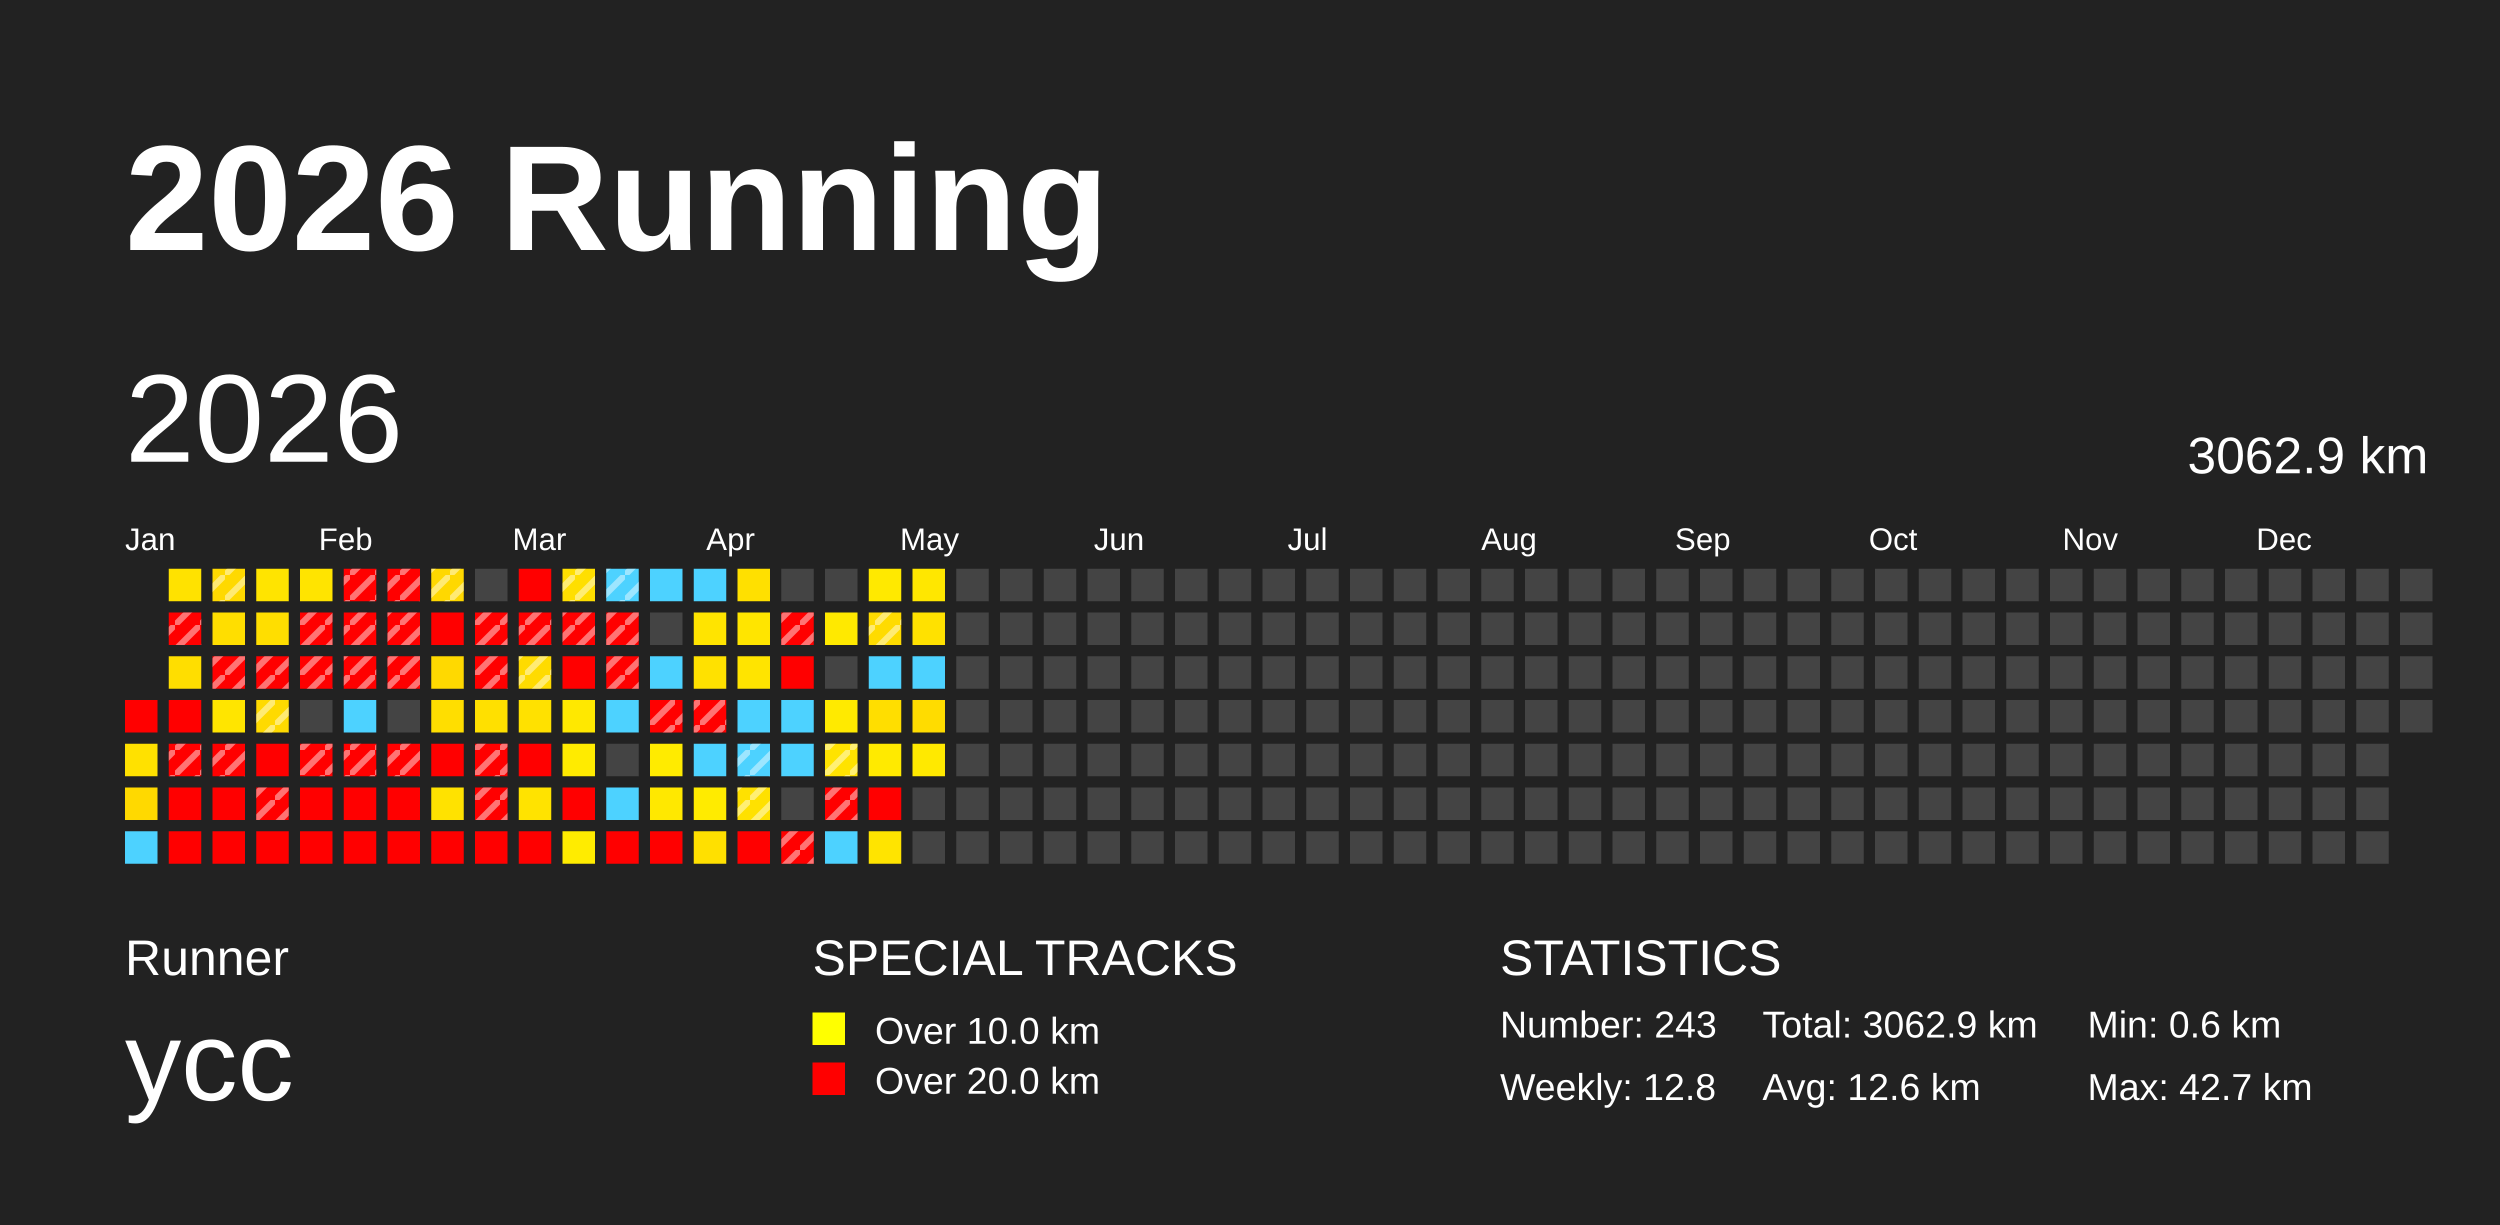
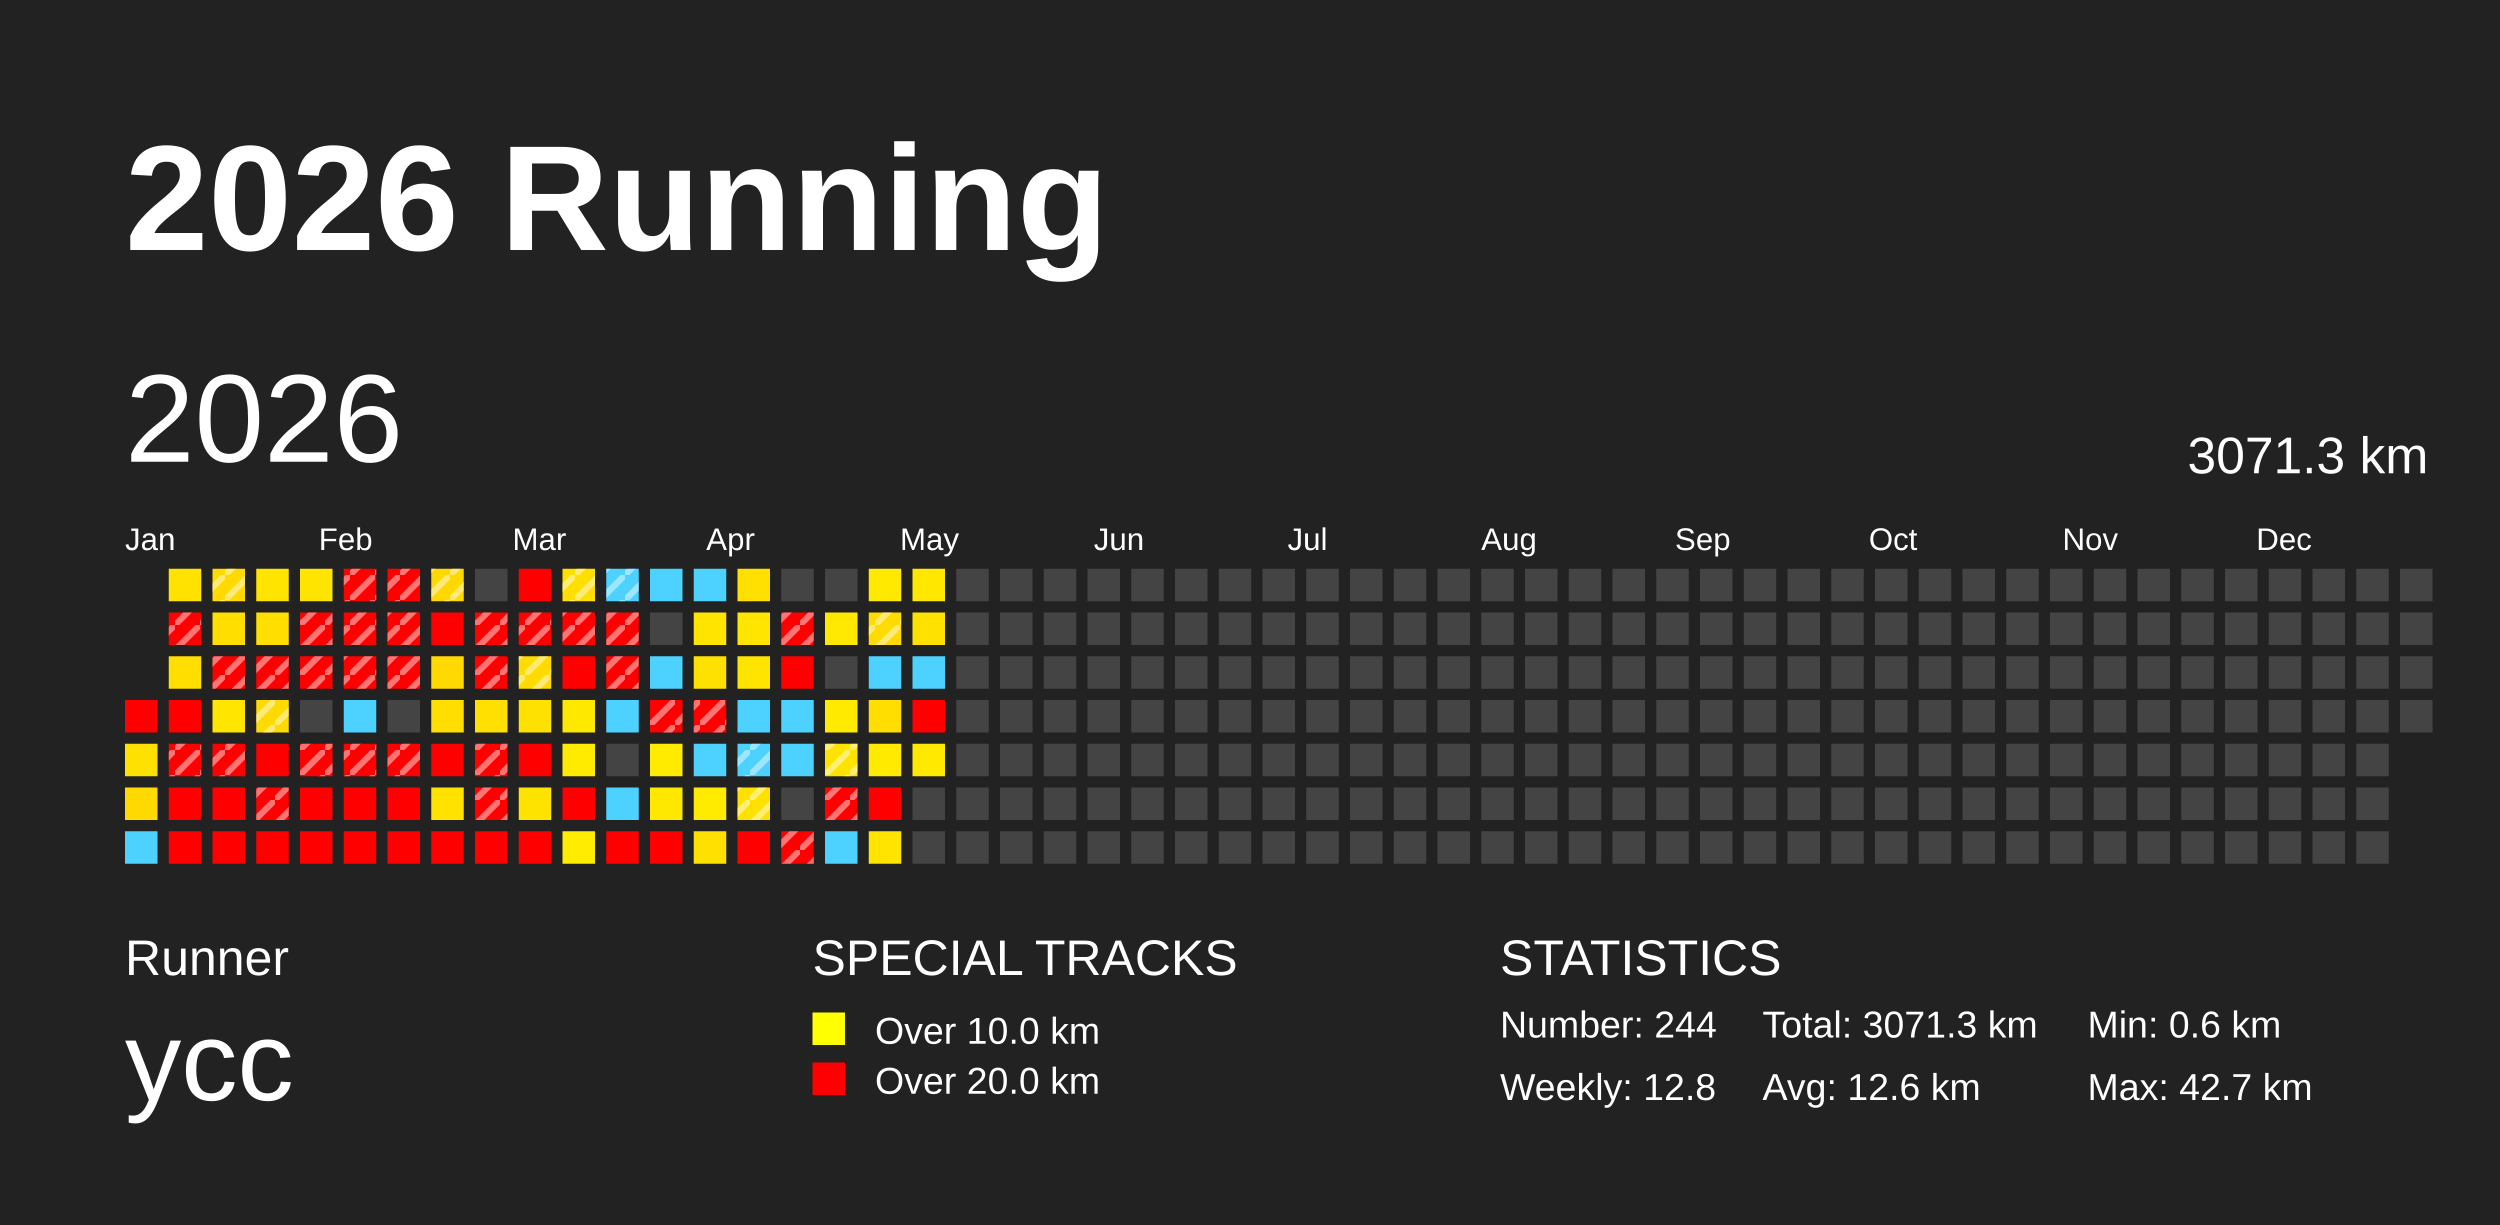
<svg xmlns="http://www.w3.org/2000/svg" baseProfile="full" height="98mm" version="1.1" viewBox="0,0,200,98" width="200mm">
  <defs>
    <pattern height="2" id="indoor-stripe" patternUnits="userSpaceOnUse" width="2">
      <line stroke="white" stroke-opacity="0.45" stroke-width="0.5" x1="0" x2="2" y1="2" y2="0" />
    </pattern>
  </defs>
  <rect fill="#222222" height="98" width="200" x="0" y="0" />
  <text fill="#FFFFFF" style="font-size:12px; font-family:Arial; font-weight:bold;" x="10" y="20">2026 Running</text>
  <text fill="#FFFFFF" style="font-size:4px; font-family:Arial" x="10" y="78">Runner</text>
  <text fill="#FFFFFF" style="font-size:9px; font-family:Arial" x="10" y="88">ycc</text>
  <text fill="#FFFFFF" style="font-size:4px; font-family:Arial" x="65" y="78">SPECIAL TRACKS</text>
  <rect fill="yellow" height="2.6" width="2.6" x="65" y="81" />
  <text fill="#FFFFFF" style="font-size:3px; font-family:Arial" x="70" y="83.5">Over 10.0 km</text>
  <rect fill="red" height="2.6" width="2.6" x="65" y="85" />
  <text fill="#FFFFFF" style="font-size:3px; font-family:Arial" x="70" y="87.5">Over 20.0 km</text>
  <text fill="#FFFFFF" style="font-size:4px; font-family:Arial" x="120" y="78">STATISTICS</text>
-   <text fill="#FFFFFF" style="font-size:3px; font-family:Arial" x="120" y="83">Number: 243</text>
+   <text fill="#FFFFFF" style="font-size:3px; font-family:Arial" x="120" y="83">Number: 244</text>
  <text fill="#FFFFFF" style="font-size:3px; font-family:Arial" x="120" y="88">Weekly: 12.8</text>
-   <text fill="#FFFFFF" style="font-size:3px; font-family:Arial" x="141" y="83">Total: 3062.9 km</text>
+   <text fill="#FFFFFF" style="font-size:3px; font-family:Arial" x="141" y="83">Total: 3071.3 km</text>
  <text fill="#FFFFFF" style="font-size:3px; font-family:Arial" x="141" y="88">Avg: 12.6 km</text>
  <text fill="#FFFFFF" style="font-size:3px; font-family:Arial" x="167" y="83">Min: 0.6 km</text>
  <text fill="#FFFFFF" style="font-size:3px; font-family:Arial" x="167" y="88">Max: 42.7 km</text>
  <text dominant-baseline="hanging" fill="#FFFFFF" style="font-size:10.0px; font-family:Arial;" x="10" y="30">2026</text>
-   <text dominant-baseline="hanging" fill="#FFFFFF" style="font-size:4.125px; font-family:Arial;" x="175" y="35">3062.9 km</text>
+   <text dominant-baseline="hanging" fill="#FFFFFF" style="font-size:4.125px; font-family:Arial;" x="175" y="35">3071.3 km</text>
  <text fill="#FFFFFF" style="font-size:2.5px; font-family:Arial" x="10.0" y="44">Jan</text>
  <text fill="#FFFFFF" style="font-size:2.5px; font-family:Arial" x="25.5" y="44">Feb</text>
  <text fill="#FFFFFF" style="font-size:2.5px; font-family:Arial" x="41.0" y="44">Mar</text>
  <text fill="#FFFFFF" style="font-size:2.5px; font-family:Arial" x="56.5" y="44">Apr</text>
  <text fill="#FFFFFF" style="font-size:2.5px; font-family:Arial" x="72.0" y="44">May</text>
  <text fill="#FFFFFF" style="font-size:2.5px; font-family:Arial" x="87.5" y="44">Jun</text>
  <text fill="#FFFFFF" style="font-size:2.5px; font-family:Arial" x="103.0" y="44">Jul</text>
  <text fill="#FFFFFF" style="font-size:2.5px; font-family:Arial" x="118.5" y="44">Aug</text>
  <text fill="#FFFFFF" style="font-size:2.5px; font-family:Arial" x="134.0" y="44">Sep</text>
  <text fill="#FFFFFF" style="font-size:2.5px; font-family:Arial" x="149.5" y="44">Oct</text>
  <text fill="#FFFFFF" style="font-size:2.5px; font-family:Arial" x="165.0" y="44">Nov</text>
  <text fill="#FFFFFF" style="font-size:2.5px; font-family:Arial" x="180.5" y="44">Dec</text>
  <rect fill="red" height="2.6" width="2.6" x="10.0" y="56.0" />
  <rect fill="#ffe100" height="2.6" width="2.6" x="10.0" y="59.5" />
  <rect fill="#ffd900" height="2.6" width="2.6" x="10.0" y="63.0" />
  <rect fill="#4dd2ff" height="2.6" width="2.6" x="10.0" y="66.5" />
  <rect fill="#ffe200" height="2.6" width="2.6" x="13.5" y="45.5" />
  <rect fill="red" height="2.6" width="2.6" x="13.5" y="49.0" />
  <rect fill="url(#indoor-stripe)" height="2.6" width="2.6" x="13.5" y="49.0" />
  <rect fill="#ffde00" height="2.6" width="2.6" x="13.5" y="52.5" />
  <rect fill="red" height="2.6" width="2.6" x="13.5" y="56.0" />
  <rect fill="red" height="2.6" width="2.6" x="13.5" y="59.5" />
  <rect fill="url(#indoor-stripe)" height="2.6" width="2.6" x="13.5" y="59.5" />
  <rect fill="red" height="2.6" width="2.6" x="13.5" y="63.0" />
  <rect fill="red" height="2.6" width="2.6" x="13.5" y="66.5" />
  <rect fill="#ffd900" height="2.6" width="2.6" x="17.0" y="45.5" />
  <rect fill="url(#indoor-stripe)" height="2.6" width="2.6" x="17.0" y="45.5" />
  <rect fill="#ffde00" height="2.6" width="2.6" x="17.0" y="49.0" />
  <rect fill="red" height="2.6" width="2.6" x="17.0" y="52.5" />
  <rect fill="url(#indoor-stripe)" height="2.6" width="2.6" x="17.0" y="52.5" />
  <rect fill="#ffe500" height="2.6" width="2.6" x="17.0" y="56.0" />
  <rect fill="red" height="2.6" width="2.6" x="17.0" y="59.5" />
  <rect fill="url(#indoor-stripe)" height="2.6" width="2.6" x="17.0" y="59.5" />
  <rect fill="red" height="2.6" width="2.6" x="17.0" y="63.0" />
  <rect fill="red" height="2.6" width="2.6" x="17.0" y="66.5" />
  <rect fill="#ffe400" height="2.6" width="2.6" x="20.5" y="45.5" />
  <rect fill="#ffde00" height="2.6" width="2.6" x="20.5" y="49.0" />
  <rect fill="red" height="2.6" width="2.6" x="20.5" y="52.5" />
  <rect fill="url(#indoor-stripe)" height="2.6" width="2.6" x="20.5" y="52.5" />
  <rect fill="#ffda00" height="2.6" width="2.6" x="20.5" y="56.0" />
  <rect fill="url(#indoor-stripe)" height="2.6" width="2.6" x="20.5" y="56.0" />
  <rect fill="red" height="2.6" width="2.6" x="20.5" y="59.5" />
  <rect fill="red" height="2.6" width="2.6" x="20.5" y="63.0" />
  <rect fill="url(#indoor-stripe)" height="2.6" width="2.6" x="20.5" y="63.0" />
  <rect fill="red" height="2.6" width="2.6" x="20.5" y="66.5" />
  <rect fill="#ffe400" height="2.6" width="2.6" x="24.0" y="45.5" />
  <rect fill="red" height="2.6" width="2.6" x="24.0" y="49.0" />
  <rect fill="url(#indoor-stripe)" height="2.6" width="2.6" x="24.0" y="49.0" />
  <rect fill="red" height="2.6" width="2.6" x="24.0" y="52.5" />
  <rect fill="url(#indoor-stripe)" height="2.6" width="2.6" x="24.0" y="52.5" />
  <rect fill="#444444" height="2.6" width="2.6" x="24.0" y="56.0" />
  <rect fill="red" height="2.6" width="2.6" x="24.0" y="59.5" />
  <rect fill="url(#indoor-stripe)" height="2.6" width="2.6" x="24.0" y="59.5" />
  <rect fill="red" height="2.6" width="2.6" x="24.0" y="63.0" />
  <rect fill="red" height="2.6" width="2.6" x="24.0" y="66.5" />
  <rect fill="red" height="2.6" width="2.6" x="27.5" y="45.5" />
  <rect fill="url(#indoor-stripe)" height="2.6" width="2.6" x="27.5" y="45.5" />
  <rect fill="red" height="2.6" width="2.6" x="27.5" y="49.0" />
  <rect fill="url(#indoor-stripe)" height="2.6" width="2.6" x="27.5" y="49.0" />
  <rect fill="red" height="2.6" width="2.6" x="27.5" y="52.5" />
  <rect fill="url(#indoor-stripe)" height="2.6" width="2.6" x="27.5" y="52.5" />
  <rect fill="#4dd2ff" height="2.6" width="2.6" x="27.5" y="56.0" />
  <rect fill="red" height="2.6" width="2.6" x="27.5" y="59.5" />
  <rect fill="url(#indoor-stripe)" height="2.6" width="2.6" x="27.5" y="59.5" />
  <rect fill="red" height="2.6" width="2.6" x="27.5" y="63.0" />
  <rect fill="red" height="2.6" width="2.6" x="27.5" y="66.5" />
  <rect fill="red" height="2.6" width="2.6" x="31.0" y="45.5" />
  <rect fill="url(#indoor-stripe)" height="2.6" width="2.6" x="31.0" y="45.5" />
  <rect fill="red" height="2.6" width="2.6" x="31.0" y="49.0" />
  <rect fill="url(#indoor-stripe)" height="2.6" width="2.6" x="31.0" y="49.0" />
  <rect fill="red" height="2.6" width="2.6" x="31.0" y="52.5" />
  <rect fill="url(#indoor-stripe)" height="2.6" width="2.6" x="31.0" y="52.5" />
  <rect fill="#444444" height="2.6" width="2.6" x="31.0" y="56.0" />
  <rect fill="red" height="2.6" width="2.6" x="31.0" y="59.5" />
  <rect fill="url(#indoor-stripe)" height="2.6" width="2.6" x="31.0" y="59.5" />
  <rect fill="red" height="2.6" width="2.6" x="31.0" y="63.0" />
  <rect fill="red" height="2.6" width="2.6" x="31.0" y="66.5" />
  <rect fill="#ffd800" height="2.6" width="2.6" x="34.5" y="45.5" />
  <rect fill="url(#indoor-stripe)" height="2.6" width="2.6" x="34.5" y="45.5" />
  <rect fill="red" height="2.6" width="2.6" x="34.5" y="49.0" />
  <rect fill="#ffd900" height="2.6" width="2.6" x="34.5" y="52.5" />
  <rect fill="#ffde00" height="2.6" width="2.6" x="34.5" y="56.0" />
  <rect fill="red" height="2.6" width="2.6" x="34.5" y="59.5" />
  <rect fill="#ffe200" height="2.6" width="2.6" x="34.5" y="63.0" />
  <rect fill="red" height="2.6" width="2.6" x="34.5" y="66.5" />
  <rect fill="#444444" height="2.6" width="2.6" x="38.0" y="45.5" />
  <rect fill="red" height="2.6" width="2.6" x="38.0" y="49.0" />
  <rect fill="url(#indoor-stripe)" height="2.6" width="2.6" x="38.0" y="49.0" />
  <rect fill="red" height="2.6" width="2.6" x="38.0" y="52.5" />
  <rect fill="url(#indoor-stripe)" height="2.6" width="2.6" x="38.0" y="52.5" />
  <rect fill="#ffe000" height="2.6" width="2.6" x="38.0" y="56.0" />
  <rect fill="red" height="2.6" width="2.6" x="38.0" y="59.5" />
  <rect fill="url(#indoor-stripe)" height="2.6" width="2.6" x="38.0" y="59.5" />
  <rect fill="red" height="2.6" width="2.6" x="38.0" y="63.0" />
  <rect fill="url(#indoor-stripe)" height="2.6" width="2.6" x="38.0" y="63.0" />
  <rect fill="red" height="2.6" width="2.6" x="38.0" y="66.5" />
  <rect fill="red" height="2.6" width="2.6" x="41.5" y="45.5" />
  <rect fill="red" height="2.6" width="2.6" x="41.5" y="49.0" />
  <rect fill="url(#indoor-stripe)" height="2.6" width="2.6" x="41.5" y="49.0" />
  <rect fill="#ffdb00" height="2.6" width="2.6" x="41.5" y="52.5" />
  <rect fill="url(#indoor-stripe)" height="2.6" width="2.6" x="41.5" y="52.5" />
  <rect fill="#ffe100" height="2.6" width="2.6" x="41.5" y="56.0" />
  <rect fill="red" height="2.6" width="2.6" x="41.5" y="59.5" />
  <rect fill="#ffe300" height="2.6" width="2.6" x="41.5" y="63.0" />
  <rect fill="red" height="2.6" width="2.6" x="41.5" y="66.5" />
  <rect fill="#ffdf00" height="2.6" width="2.6" x="45.0" y="45.5" />
  <rect fill="url(#indoor-stripe)" height="2.6" width="2.6" x="45.0" y="45.5" />
  <rect fill="red" height="2.6" width="2.6" x="45.0" y="49.0" />
  <rect fill="url(#indoor-stripe)" height="2.6" width="2.6" x="45.0" y="49.0" />
  <rect fill="red" height="2.6" width="2.6" x="45.0" y="52.5" />
  <rect fill="#ffe800" height="2.6" width="2.6" x="45.0" y="56.0" />
  <rect fill="#ffeb00" height="2.6" width="2.6" x="45.0" y="59.5" />
  <rect fill="red" height="2.6" width="2.6" x="45.0" y="63.0" />
  <rect fill="#ffec00" height="2.6" width="2.6" x="45.0" y="66.5" />
  <rect fill="#4dd2ff" height="2.6" width="2.6" x="48.5" y="45.5" />
  <rect fill="url(#indoor-stripe)" height="2.6" width="2.6" x="48.5" y="45.5" />
  <rect fill="red" height="2.6" width="2.6" x="48.5" y="49.0" />
  <rect fill="url(#indoor-stripe)" height="2.6" width="2.6" x="48.5" y="49.0" />
  <rect fill="red" height="2.6" width="2.6" x="48.5" y="52.5" />
  <rect fill="url(#indoor-stripe)" height="2.6" width="2.6" x="48.5" y="52.5" />
  <rect fill="#4dd2ff" height="2.6" width="2.6" x="48.5" y="56.0" />
  <rect fill="#444444" height="2.6" width="2.6" x="48.5" y="59.5" />
  <rect fill="#4dd2ff" height="2.6" width="2.6" x="48.5" y="63.0" />
  <rect fill="red" height="2.6" width="2.6" x="48.5" y="66.5" />
  <rect fill="#4dd2ff" height="2.6" width="2.6" x="52.0" y="45.5" />
  <rect fill="#444444" height="2.6" width="2.6" x="52.0" y="49.0" />
  <rect fill="#4dd2ff" height="2.6" width="2.6" x="52.0" y="52.5" />
  <rect fill="red" height="2.6" width="2.6" x="52.0" y="56.0" />
  <rect fill="url(#indoor-stripe)" height="2.6" width="2.6" x="52.0" y="56.0" />
  <rect fill="#ffeb00" height="2.6" width="2.6" x="52.0" y="59.5" />
  <rect fill="#ffe800" height="2.6" width="2.6" x="52.0" y="63.0" />
  <rect fill="red" height="2.6" width="2.6" x="52.0" y="66.5" />
  <rect fill="#4dd2ff" height="2.6" width="2.6" x="55.5" y="45.5" />
  <rect fill="#ffe400" height="2.6" width="2.6" x="55.5" y="49.0" />
  <rect fill="#ffe100" height="2.6" width="2.6" x="55.5" y="52.5" />
  <rect fill="red" height="2.6" width="2.6" x="55.5" y="56.0" />
  <rect fill="url(#indoor-stripe)" height="2.6" width="2.6" x="55.5" y="56.0" />
  <rect fill="#4dd2ff" height="2.6" width="2.6" x="55.5" y="59.5" />
  <rect fill="#ffeb00" height="2.6" width="2.6" x="55.5" y="63.0" />
  <rect fill="#ffe000" height="2.6" width="2.6" x="55.5" y="66.5" />
  <rect fill="#ffe000" height="2.6" width="2.6" x="59.0" y="45.5" />
  <rect fill="#ffe500" height="2.6" width="2.6" x="59.0" y="49.0" />
  <rect fill="#ffe400" height="2.6" width="2.6" x="59.0" y="52.5" />
  <rect fill="#4dd2ff" height="2.6" width="2.6" x="59.0" y="56.0" />
  <rect fill="#4dd2ff" height="2.6" width="2.6" x="59.0" y="59.5" />
  <rect fill="url(#indoor-stripe)" height="2.6" width="2.6" x="59.0" y="59.5" />
  <rect fill="#ffe100" height="2.6" width="2.6" x="59.0" y="63.0" />
  <rect fill="url(#indoor-stripe)" height="2.6" width="2.6" x="59.0" y="63.0" />
  <rect fill="red" height="2.6" width="2.6" x="59.0" y="66.5" />
  <rect fill="#444444" height="2.6" width="2.6" x="62.5" y="45.5" />
  <rect fill="red" height="2.6" width="2.6" x="62.5" y="49.0" />
  <rect fill="url(#indoor-stripe)" height="2.6" width="2.6" x="62.5" y="49.0" />
  <rect fill="red" height="2.6" width="2.6" x="62.5" y="52.5" />
  <rect fill="#4dd2ff" height="2.6" width="2.6" x="62.5" y="56.0" />
  <rect fill="#4dd2ff" height="2.6" width="2.6" x="62.5" y="59.5" />
  <rect fill="#444444" height="2.6" width="2.6" x="62.5" y="63.0" />
  <rect fill="red" height="2.6" width="2.6" x="62.5" y="66.5" />
  <rect fill="url(#indoor-stripe)" height="2.6" width="2.6" x="62.5" y="66.5" />
  <rect fill="#444444" height="2.6" width="2.6" x="66.0" y="45.5" />
  <rect fill="#ffe900" height="2.6" width="2.6" x="66.0" y="49.0" />
  <rect fill="#444444" height="2.6" width="2.6" x="66.0" y="52.5" />
  <rect fill="#ffea00" height="2.6" width="2.6" x="66.0" y="56.0" />
  <rect fill="#ffe300" height="2.6" width="2.6" x="66.0" y="59.5" />
  <rect fill="url(#indoor-stripe)" height="2.6" width="2.6" x="66.0" y="59.5" />
  <rect fill="red" height="2.6" width="2.6" x="66.0" y="63.0" />
  <rect fill="url(#indoor-stripe)" height="2.6" width="2.6" x="66.0" y="63.0" />
  <rect fill="#4dd2ff" height="2.6" width="2.6" x="66.0" y="66.5" />
  <rect fill="#ffe900" height="2.6" width="2.6" x="69.5" y="45.5" />
  <rect fill="#ffdb00" height="2.6" width="2.6" x="69.5" y="49.0" />
  <rect fill="url(#indoor-stripe)" height="2.6" width="2.6" x="69.5" y="49.0" />
  <rect fill="#4dd2ff" height="2.6" width="2.6" x="69.5" y="52.5" />
  <rect fill="#ffde00" height="2.6" width="2.6" x="69.5" y="56.0" />
  <rect fill="#ffea00" height="2.6" width="2.6" x="69.5" y="59.5" />
  <rect fill="red" height="2.6" width="2.6" x="69.5" y="63.0" />
  <rect fill="#ffe400" height="2.6" width="2.6" x="69.5" y="66.5" />
  <rect fill="#ffe700" height="2.6" width="2.6" x="73.0" y="45.5" />
  <rect fill="#ffe100" height="2.6" width="2.6" x="73.0" y="49.0" />
  <rect fill="#4dd2ff" height="2.6" width="2.6" x="73.0" y="52.5" />
-   <rect fill="#ffdc00" height="2.6" width="2.6" x="73.0" y="56.0" />
+   <rect fill="red" height="2.6" width="2.6" x="73.0" y="56.0" />
  <rect fill="#ffe900" height="2.6" width="2.6" x="73.0" y="59.5" />
  <rect fill="#444444" height="2.6" width="2.6" x="73.0" y="63.0" />
  <rect fill="#444444" height="2.6" width="2.6" x="73.0" y="66.5" />
  <rect fill="#444444" height="2.6" width="2.6" x="76.5" y="45.5" />
  <rect fill="#444444" height="2.6" width="2.6" x="76.5" y="49.0" />
  <rect fill="#444444" height="2.6" width="2.6" x="76.5" y="52.5" />
  <rect fill="#444444" height="2.6" width="2.6" x="76.5" y="56.0" />
  <rect fill="#444444" height="2.6" width="2.6" x="76.5" y="59.5" />
  <rect fill="#444444" height="2.6" width="2.6" x="76.5" y="63.0" />
  <rect fill="#444444" height="2.6" width="2.6" x="76.5" y="66.5" />
  <rect fill="#444444" height="2.6" width="2.6" x="80.0" y="45.5" />
  <rect fill="#444444" height="2.6" width="2.6" x="80.0" y="49.0" />
  <rect fill="#444444" height="2.6" width="2.6" x="80.0" y="52.5" />
  <rect fill="#444444" height="2.6" width="2.6" x="80.0" y="56.0" />
  <rect fill="#444444" height="2.6" width="2.6" x="80.0" y="59.5" />
  <rect fill="#444444" height="2.6" width="2.6" x="80.0" y="63.0" />
  <rect fill="#444444" height="2.6" width="2.6" x="80.0" y="66.5" />
  <rect fill="#444444" height="2.6" width="2.6" x="83.5" y="45.5" />
  <rect fill="#444444" height="2.6" width="2.6" x="83.5" y="49.0" />
  <rect fill="#444444" height="2.6" width="2.6" x="83.5" y="52.5" />
  <rect fill="#444444" height="2.6" width="2.6" x="83.5" y="56.0" />
  <rect fill="#444444" height="2.6" width="2.6" x="83.5" y="59.5" />
  <rect fill="#444444" height="2.6" width="2.6" x="83.5" y="63.0" />
  <rect fill="#444444" height="2.6" width="2.6" x="83.5" y="66.5" />
  <rect fill="#444444" height="2.6" width="2.6" x="87.0" y="45.5" />
  <rect fill="#444444" height="2.6" width="2.6" x="87.0" y="49.0" />
  <rect fill="#444444" height="2.6" width="2.6" x="87.0" y="52.5" />
  <rect fill="#444444" height="2.6" width="2.6" x="87.0" y="56.0" />
  <rect fill="#444444" height="2.6" width="2.6" x="87.0" y="59.5" />
  <rect fill="#444444" height="2.6" width="2.6" x="87.0" y="63.0" />
  <rect fill="#444444" height="2.6" width="2.6" x="87.0" y="66.5" />
  <rect fill="#444444" height="2.6" width="2.6" x="90.5" y="45.5" />
  <rect fill="#444444" height="2.6" width="2.6" x="90.5" y="49.0" />
  <rect fill="#444444" height="2.6" width="2.6" x="90.5" y="52.5" />
  <rect fill="#444444" height="2.6" width="2.6" x="90.5" y="56.0" />
  <rect fill="#444444" height="2.6" width="2.6" x="90.5" y="59.5" />
  <rect fill="#444444" height="2.6" width="2.6" x="90.5" y="63.0" />
  <rect fill="#444444" height="2.6" width="2.6" x="90.5" y="66.5" />
  <rect fill="#444444" height="2.6" width="2.6" x="94.0" y="45.5" />
  <rect fill="#444444" height="2.6" width="2.6" x="94.0" y="49.0" />
  <rect fill="#444444" height="2.6" width="2.6" x="94.0" y="52.5" />
  <rect fill="#444444" height="2.6" width="2.6" x="94.0" y="56.0" />
  <rect fill="#444444" height="2.6" width="2.6" x="94.0" y="59.5" />
  <rect fill="#444444" height="2.6" width="2.6" x="94.0" y="63.0" />
  <rect fill="#444444" height="2.6" width="2.6" x="94.0" y="66.5" />
  <rect fill="#444444" height="2.6" width="2.6" x="97.5" y="45.5" />
  <rect fill="#444444" height="2.6" width="2.6" x="97.5" y="49.0" />
  <rect fill="#444444" height="2.6" width="2.6" x="97.5" y="52.5" />
  <rect fill="#444444" height="2.6" width="2.6" x="97.5" y="56.0" />
  <rect fill="#444444" height="2.6" width="2.6" x="97.5" y="59.5" />
  <rect fill="#444444" height="2.6" width="2.6" x="97.5" y="63.0" />
  <rect fill="#444444" height="2.6" width="2.6" x="97.5" y="66.5" />
  <rect fill="#444444" height="2.6" width="2.6" x="101.0" y="45.5" />
  <rect fill="#444444" height="2.6" width="2.6" x="101.0" y="49.0" />
  <rect fill="#444444" height="2.6" width="2.6" x="101.0" y="52.5" />
  <rect fill="#444444" height="2.6" width="2.6" x="101.0" y="56.0" />
  <rect fill="#444444" height="2.6" width="2.6" x="101.0" y="59.5" />
  <rect fill="#444444" height="2.6" width="2.6" x="101.0" y="63.0" />
  <rect fill="#444444" height="2.6" width="2.6" x="101.0" y="66.5" />
  <rect fill="#444444" height="2.6" width="2.6" x="104.5" y="45.5" />
  <rect fill="#444444" height="2.6" width="2.6" x="104.5" y="49.0" />
  <rect fill="#444444" height="2.6" width="2.6" x="104.5" y="52.5" />
  <rect fill="#444444" height="2.6" width="2.6" x="104.5" y="56.0" />
  <rect fill="#444444" height="2.6" width="2.6" x="104.5" y="59.5" />
  <rect fill="#444444" height="2.6" width="2.6" x="104.5" y="63.0" />
  <rect fill="#444444" height="2.6" width="2.6" x="104.5" y="66.5" />
  <rect fill="#444444" height="2.6" width="2.6" x="108.0" y="45.5" />
  <rect fill="#444444" height="2.6" width="2.6" x="108.0" y="49.0" />
  <rect fill="#444444" height="2.6" width="2.6" x="108.0" y="52.5" />
  <rect fill="#444444" height="2.6" width="2.6" x="108.0" y="56.0" />
  <rect fill="#444444" height="2.6" width="2.6" x="108.0" y="59.5" />
  <rect fill="#444444" height="2.6" width="2.6" x="108.0" y="63.0" />
  <rect fill="#444444" height="2.6" width="2.6" x="108.0" y="66.5" />
  <rect fill="#444444" height="2.6" width="2.6" x="111.5" y="45.5" />
  <rect fill="#444444" height="2.6" width="2.6" x="111.5" y="49.0" />
  <rect fill="#444444" height="2.6" width="2.6" x="111.5" y="52.5" />
  <rect fill="#444444" height="2.6" width="2.6" x="111.5" y="56.0" />
  <rect fill="#444444" height="2.6" width="2.6" x="111.5" y="59.5" />
  <rect fill="#444444" height="2.6" width="2.6" x="111.5" y="63.0" />
  <rect fill="#444444" height="2.6" width="2.6" x="111.5" y="66.5" />
  <rect fill="#444444" height="2.6" width="2.6" x="115.0" y="45.5" />
  <rect fill="#444444" height="2.6" width="2.6" x="115.0" y="49.0" />
  <rect fill="#444444" height="2.6" width="2.6" x="115.0" y="52.5" />
  <rect fill="#444444" height="2.6" width="2.6" x="115.0" y="56.0" />
  <rect fill="#444444" height="2.6" width="2.6" x="115.0" y="59.5" />
  <rect fill="#444444" height="2.6" width="2.6" x="115.0" y="63.0" />
  <rect fill="#444444" height="2.6" width="2.6" x="115.0" y="66.5" />
  <rect fill="#444444" height="2.6" width="2.6" x="118.5" y="45.5" />
  <rect fill="#444444" height="2.6" width="2.6" x="118.5" y="49.0" />
  <rect fill="#444444" height="2.6" width="2.6" x="118.5" y="52.5" />
  <rect fill="#444444" height="2.6" width="2.6" x="118.5" y="56.0" />
  <rect fill="#444444" height="2.6" width="2.6" x="118.5" y="59.5" />
  <rect fill="#444444" height="2.6" width="2.6" x="118.5" y="63.0" />
  <rect fill="#444444" height="2.6" width="2.6" x="118.5" y="66.5" />
  <rect fill="#444444" height="2.6" width="2.6" x="122.0" y="45.5" />
  <rect fill="#444444" height="2.6" width="2.6" x="122.0" y="49.0" />
  <rect fill="#444444" height="2.6" width="2.6" x="122.0" y="52.5" />
  <rect fill="#444444" height="2.6" width="2.6" x="122.0" y="56.0" />
  <rect fill="#444444" height="2.6" width="2.6" x="122.0" y="59.5" />
  <rect fill="#444444" height="2.6" width="2.6" x="122.0" y="63.0" />
  <rect fill="#444444" height="2.6" width="2.6" x="122.0" y="66.5" />
  <rect fill="#444444" height="2.6" width="2.6" x="125.5" y="45.5" />
  <rect fill="#444444" height="2.6" width="2.6" x="125.5" y="49.0" />
  <rect fill="#444444" height="2.6" width="2.6" x="125.5" y="52.5" />
  <rect fill="#444444" height="2.6" width="2.6" x="125.5" y="56.0" />
  <rect fill="#444444" height="2.6" width="2.6" x="125.5" y="59.5" />
  <rect fill="#444444" height="2.6" width="2.6" x="125.5" y="63.0" />
  <rect fill="#444444" height="2.6" width="2.6" x="125.5" y="66.5" />
  <rect fill="#444444" height="2.6" width="2.6" x="129.0" y="45.5" />
  <rect fill="#444444" height="2.6" width="2.6" x="129.0" y="49.0" />
  <rect fill="#444444" height="2.6" width="2.6" x="129.0" y="52.5" />
  <rect fill="#444444" height="2.6" width="2.6" x="129.0" y="56.0" />
  <rect fill="#444444" height="2.6" width="2.6" x="129.0" y="59.5" />
  <rect fill="#444444" height="2.6" width="2.6" x="129.0" y="63.0" />
  <rect fill="#444444" height="2.6" width="2.6" x="129.0" y="66.5" />
  <rect fill="#444444" height="2.6" width="2.6" x="132.5" y="45.5" />
  <rect fill="#444444" height="2.6" width="2.6" x="132.5" y="49.0" />
  <rect fill="#444444" height="2.6" width="2.6" x="132.5" y="52.5" />
  <rect fill="#444444" height="2.6" width="2.6" x="132.5" y="56.0" />
  <rect fill="#444444" height="2.6" width="2.6" x="132.5" y="59.5" />
  <rect fill="#444444" height="2.6" width="2.6" x="132.5" y="63.0" />
  <rect fill="#444444" height="2.6" width="2.6" x="132.5" y="66.5" />
  <rect fill="#444444" height="2.6" width="2.6" x="136.0" y="45.5" />
  <rect fill="#444444" height="2.6" width="2.6" x="136.0" y="49.0" />
  <rect fill="#444444" height="2.6" width="2.6" x="136.0" y="52.5" />
  <rect fill="#444444" height="2.6" width="2.6" x="136.0" y="56.0" />
  <rect fill="#444444" height="2.6" width="2.6" x="136.0" y="59.5" />
  <rect fill="#444444" height="2.6" width="2.6" x="136.0" y="63.0" />
  <rect fill="#444444" height="2.6" width="2.6" x="136.0" y="66.5" />
  <rect fill="#444444" height="2.6" width="2.6" x="139.5" y="45.5" />
  <rect fill="#444444" height="2.6" width="2.6" x="139.5" y="49.0" />
  <rect fill="#444444" height="2.6" width="2.6" x="139.5" y="52.5" />
  <rect fill="#444444" height="2.6" width="2.6" x="139.5" y="56.0" />
  <rect fill="#444444" height="2.6" width="2.6" x="139.5" y="59.5" />
  <rect fill="#444444" height="2.6" width="2.6" x="139.5" y="63.0" />
  <rect fill="#444444" height="2.6" width="2.6" x="139.5" y="66.5" />
  <rect fill="#444444" height="2.6" width="2.6" x="143.0" y="45.5" />
  <rect fill="#444444" height="2.6" width="2.6" x="143.0" y="49.0" />
  <rect fill="#444444" height="2.6" width="2.6" x="143.0" y="52.5" />
  <rect fill="#444444" height="2.6" width="2.6" x="143.0" y="56.0" />
  <rect fill="#444444" height="2.6" width="2.6" x="143.0" y="59.5" />
  <rect fill="#444444" height="2.6" width="2.6" x="143.0" y="63.0" />
  <rect fill="#444444" height="2.6" width="2.6" x="143.0" y="66.5" />
  <rect fill="#444444" height="2.6" width="2.6" x="146.5" y="45.5" />
  <rect fill="#444444" height="2.6" width="2.6" x="146.5" y="49.0" />
  <rect fill="#444444" height="2.6" width="2.6" x="146.5" y="52.5" />
  <rect fill="#444444" height="2.6" width="2.6" x="146.5" y="56.0" />
  <rect fill="#444444" height="2.6" width="2.6" x="146.5" y="59.5" />
  <rect fill="#444444" height="2.6" width="2.6" x="146.5" y="63.0" />
  <rect fill="#444444" height="2.6" width="2.6" x="146.5" y="66.5" />
  <rect fill="#444444" height="2.6" width="2.6" x="150.0" y="45.5" />
  <rect fill="#444444" height="2.6" width="2.6" x="150.0" y="49.0" />
  <rect fill="#444444" height="2.6" width="2.6" x="150.0" y="52.5" />
  <rect fill="#444444" height="2.6" width="2.6" x="150.0" y="56.0" />
  <rect fill="#444444" height="2.6" width="2.6" x="150.0" y="59.5" />
  <rect fill="#444444" height="2.6" width="2.6" x="150.0" y="63.0" />
  <rect fill="#444444" height="2.6" width="2.6" x="150.0" y="66.5" />
  <rect fill="#444444" height="2.6" width="2.6" x="153.5" y="45.5" />
  <rect fill="#444444" height="2.6" width="2.6" x="153.5" y="49.0" />
  <rect fill="#444444" height="2.6" width="2.6" x="153.5" y="52.5" />
  <rect fill="#444444" height="2.6" width="2.6" x="153.5" y="56.0" />
  <rect fill="#444444" height="2.6" width="2.6" x="153.5" y="59.5" />
  <rect fill="#444444" height="2.6" width="2.6" x="153.5" y="63.0" />
  <rect fill="#444444" height="2.6" width="2.6" x="153.5" y="66.5" />
  <rect fill="#444444" height="2.6" width="2.6" x="157.0" y="45.5" />
  <rect fill="#444444" height="2.6" width="2.6" x="157.0" y="49.0" />
  <rect fill="#444444" height="2.6" width="2.6" x="157.0" y="52.5" />
  <rect fill="#444444" height="2.6" width="2.6" x="157.0" y="56.0" />
  <rect fill="#444444" height="2.6" width="2.6" x="157.0" y="59.5" />
  <rect fill="#444444" height="2.6" width="2.6" x="157.0" y="63.0" />
  <rect fill="#444444" height="2.6" width="2.6" x="157.0" y="66.5" />
  <rect fill="#444444" height="2.6" width="2.6" x="160.5" y="45.5" />
  <rect fill="#444444" height="2.6" width="2.6" x="160.5" y="49.0" />
  <rect fill="#444444" height="2.6" width="2.6" x="160.5" y="52.5" />
  <rect fill="#444444" height="2.6" width="2.6" x="160.5" y="56.0" />
  <rect fill="#444444" height="2.6" width="2.6" x="160.5" y="59.5" />
  <rect fill="#444444" height="2.6" width="2.6" x="160.5" y="63.0" />
  <rect fill="#444444" height="2.6" width="2.6" x="160.5" y="66.5" />
  <rect fill="#444444" height="2.6" width="2.6" x="164.0" y="45.5" />
  <rect fill="#444444" height="2.6" width="2.6" x="164.0" y="49.0" />
  <rect fill="#444444" height="2.6" width="2.6" x="164.0" y="52.5" />
  <rect fill="#444444" height="2.6" width="2.6" x="164.0" y="56.0" />
  <rect fill="#444444" height="2.6" width="2.6" x="164.0" y="59.5" />
  <rect fill="#444444" height="2.6" width="2.6" x="164.0" y="63.0" />
  <rect fill="#444444" height="2.6" width="2.6" x="164.0" y="66.5" />
  <rect fill="#444444" height="2.6" width="2.6" x="167.5" y="45.5" />
  <rect fill="#444444" height="2.6" width="2.6" x="167.5" y="49.0" />
  <rect fill="#444444" height="2.6" width="2.6" x="167.5" y="52.5" />
  <rect fill="#444444" height="2.6" width="2.6" x="167.5" y="56.0" />
  <rect fill="#444444" height="2.6" width="2.6" x="167.5" y="59.5" />
  <rect fill="#444444" height="2.6" width="2.6" x="167.5" y="63.0" />
  <rect fill="#444444" height="2.6" width="2.6" x="167.5" y="66.5" />
  <rect fill="#444444" height="2.6" width="2.6" x="171.0" y="45.5" />
  <rect fill="#444444" height="2.6" width="2.6" x="171.0" y="49.0" />
  <rect fill="#444444" height="2.6" width="2.6" x="171.0" y="52.5" />
  <rect fill="#444444" height="2.6" width="2.6" x="171.0" y="56.0" />
  <rect fill="#444444" height="2.6" width="2.6" x="171.0" y="59.5" />
  <rect fill="#444444" height="2.6" width="2.6" x="171.0" y="63.0" />
  <rect fill="#444444" height="2.6" width="2.6" x="171.0" y="66.5" />
  <rect fill="#444444" height="2.6" width="2.6" x="174.5" y="45.5" />
  <rect fill="#444444" height="2.6" width="2.6" x="174.5" y="49.0" />
  <rect fill="#444444" height="2.6" width="2.6" x="174.5" y="52.5" />
  <rect fill="#444444" height="2.6" width="2.6" x="174.5" y="56.0" />
  <rect fill="#444444" height="2.6" width="2.6" x="174.5" y="59.5" />
  <rect fill="#444444" height="2.6" width="2.6" x="174.5" y="63.0" />
  <rect fill="#444444" height="2.6" width="2.6" x="174.5" y="66.5" />
  <rect fill="#444444" height="2.6" width="2.6" x="178.0" y="45.5" />
  <rect fill="#444444" height="2.6" width="2.6" x="178.0" y="49.0" />
  <rect fill="#444444" height="2.6" width="2.6" x="178.0" y="52.5" />
  <rect fill="#444444" height="2.6" width="2.6" x="178.0" y="56.0" />
  <rect fill="#444444" height="2.6" width="2.6" x="178.0" y="59.5" />
  <rect fill="#444444" height="2.6" width="2.6" x="178.0" y="63.0" />
  <rect fill="#444444" height="2.6" width="2.6" x="178.0" y="66.5" />
  <rect fill="#444444" height="2.6" width="2.6" x="181.5" y="45.5" />
  <rect fill="#444444" height="2.6" width="2.6" x="181.5" y="49.0" />
  <rect fill="#444444" height="2.6" width="2.6" x="181.5" y="52.5" />
  <rect fill="#444444" height="2.6" width="2.6" x="181.5" y="56.0" />
  <rect fill="#444444" height="2.6" width="2.6" x="181.5" y="59.5" />
  <rect fill="#444444" height="2.6" width="2.6" x="181.5" y="63.0" />
  <rect fill="#444444" height="2.6" width="2.6" x="181.5" y="66.5" />
  <rect fill="#444444" height="2.6" width="2.6" x="185.0" y="45.5" />
  <rect fill="#444444" height="2.6" width="2.6" x="185.0" y="49.0" />
  <rect fill="#444444" height="2.6" width="2.6" x="185.0" y="52.5" />
  <rect fill="#444444" height="2.6" width="2.6" x="185.0" y="56.0" />
  <rect fill="#444444" height="2.6" width="2.6" x="185.0" y="59.5" />
  <rect fill="#444444" height="2.6" width="2.6" x="185.0" y="63.0" />
  <rect fill="#444444" height="2.6" width="2.6" x="185.0" y="66.5" />
  <rect fill="#444444" height="2.6" width="2.6" x="188.5" y="45.5" />
  <rect fill="#444444" height="2.6" width="2.6" x="188.5" y="49.0" />
  <rect fill="#444444" height="2.6" width="2.6" x="188.5" y="52.5" />
  <rect fill="#444444" height="2.6" width="2.6" x="188.5" y="56.0" />
  <rect fill="#444444" height="2.6" width="2.6" x="188.5" y="59.5" />
  <rect fill="#444444" height="2.6" width="2.6" x="188.5" y="63.0" />
  <rect fill="#444444" height="2.6" width="2.6" x="188.5" y="66.5" />
  <rect fill="#444444" height="2.6" width="2.6" x="192.0" y="45.5" />
  <rect fill="#444444" height="2.6" width="2.6" x="192.0" y="49.0" />
  <rect fill="#444444" height="2.6" width="2.6" x="192.0" y="52.5" />
  <rect fill="#444444" height="2.6" width="2.6" x="192.0" y="56.0" />
</svg>
